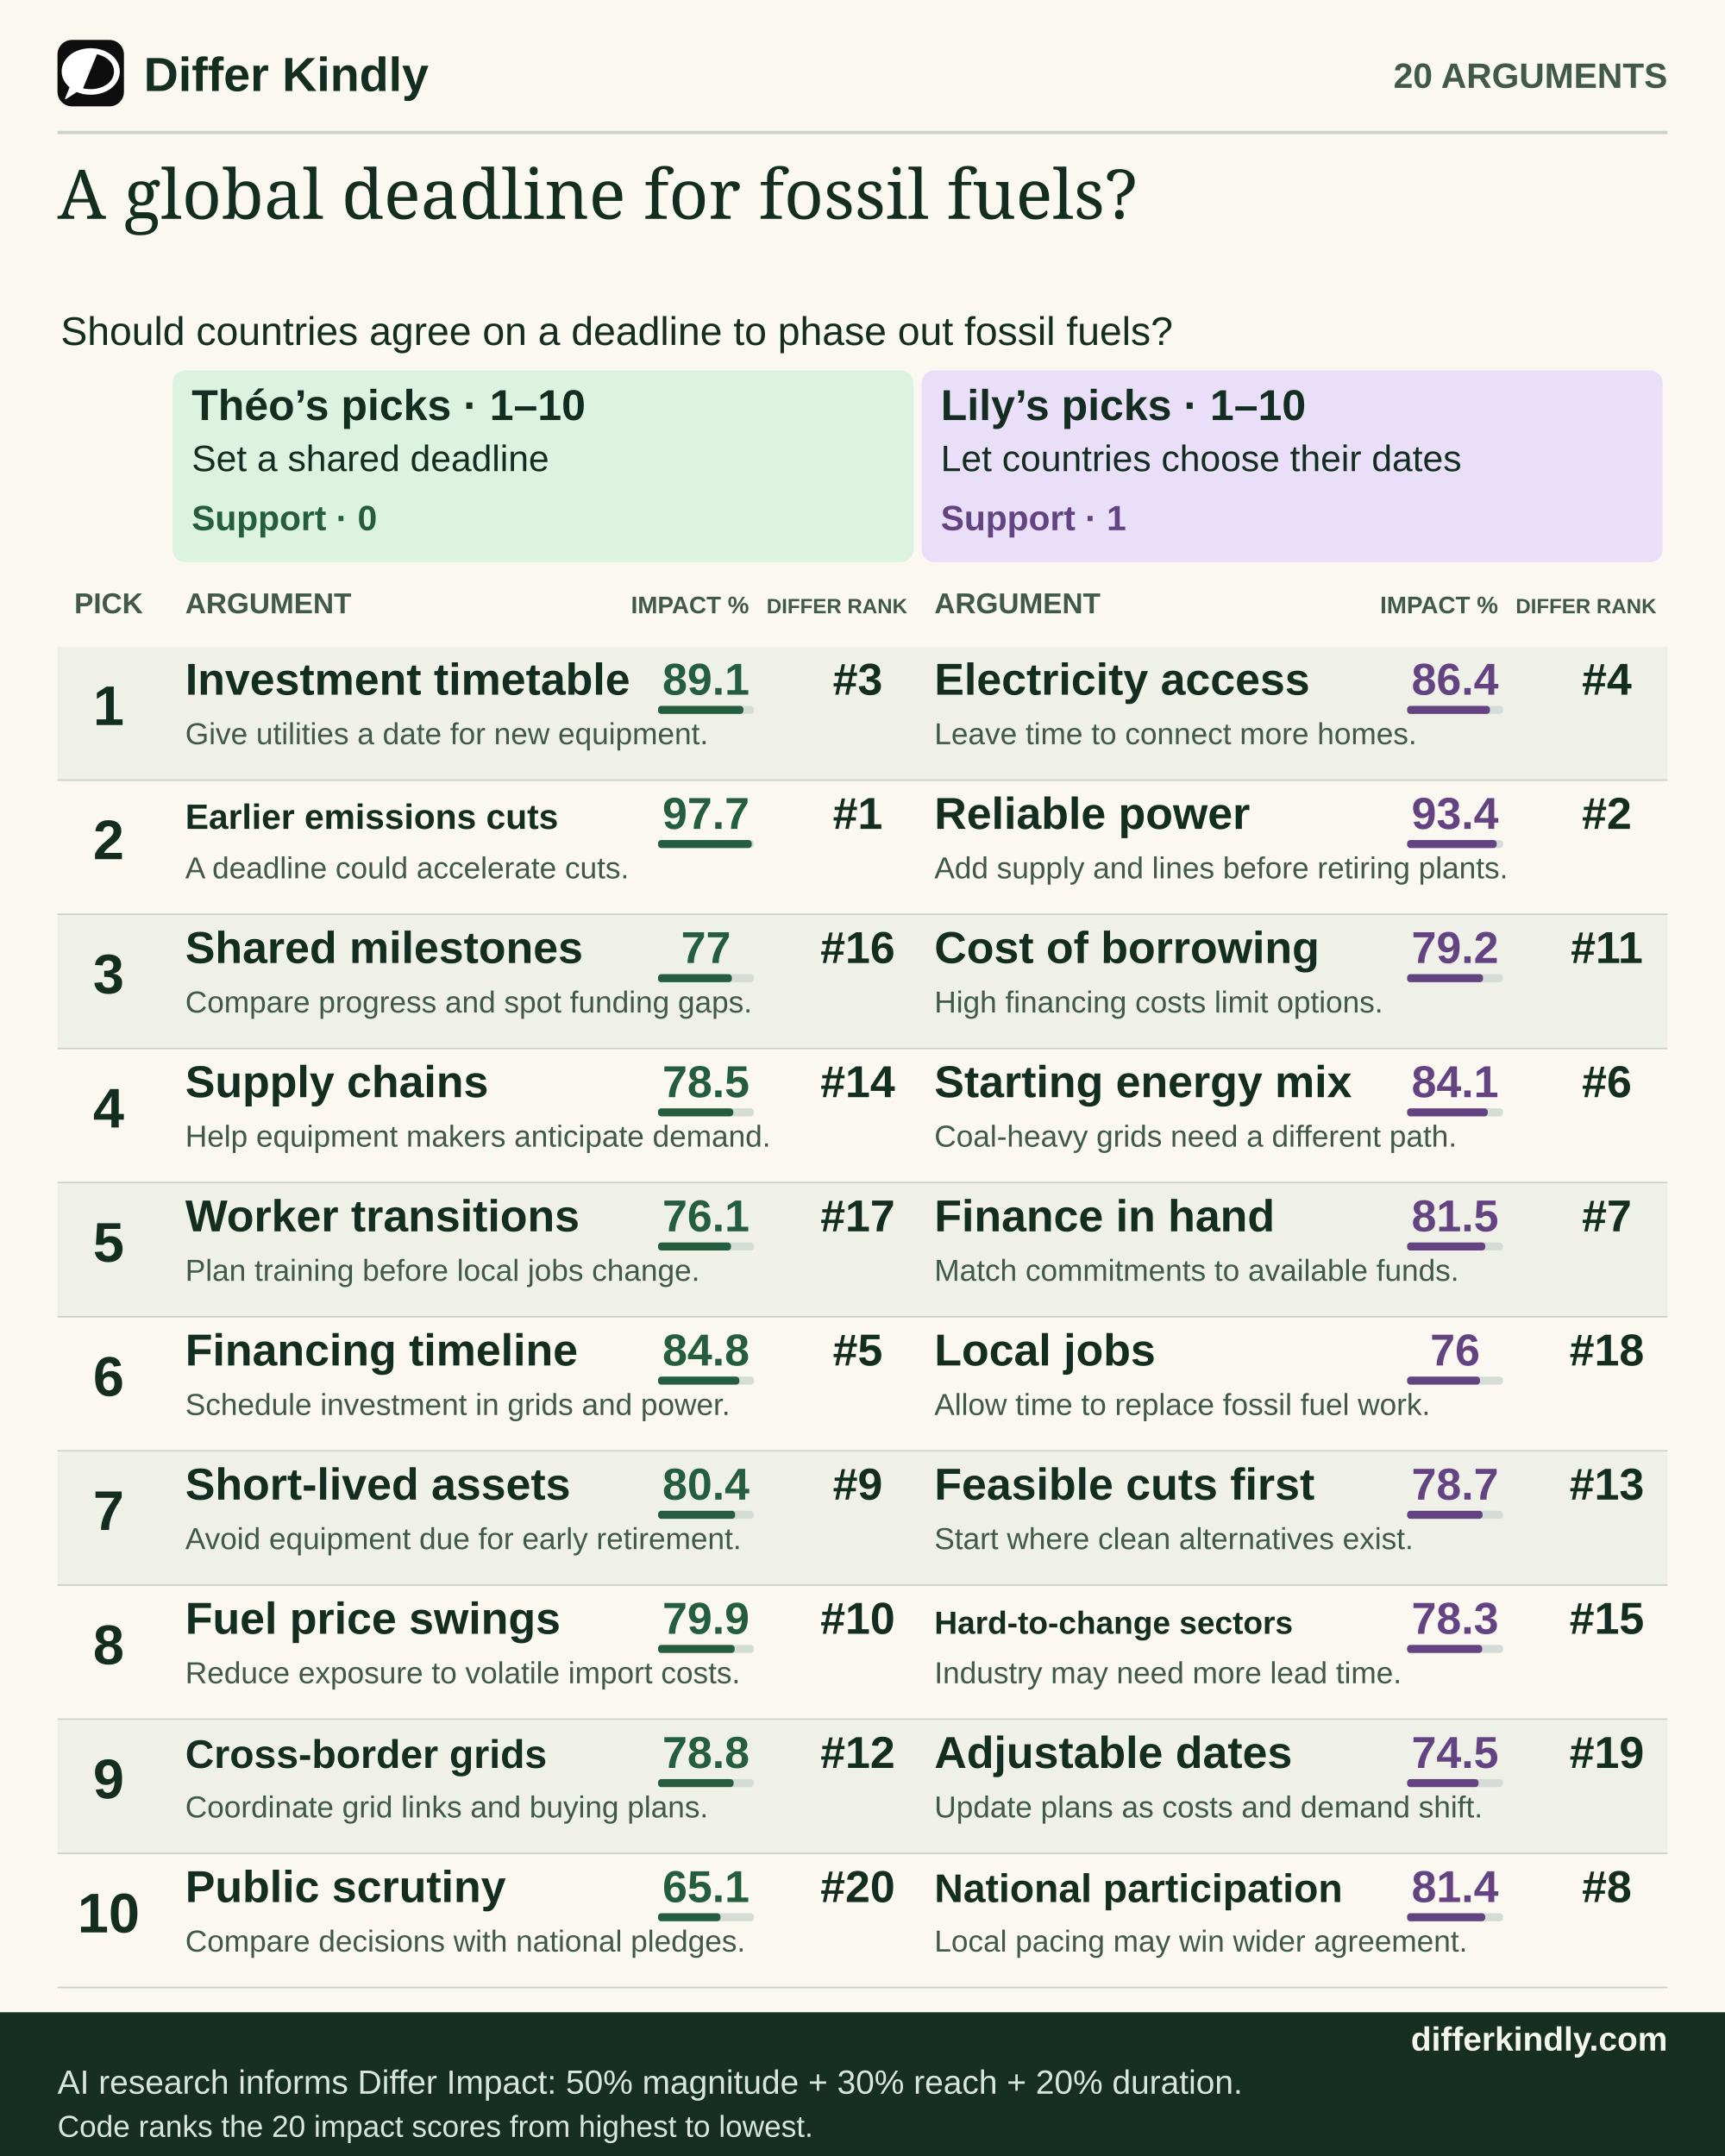
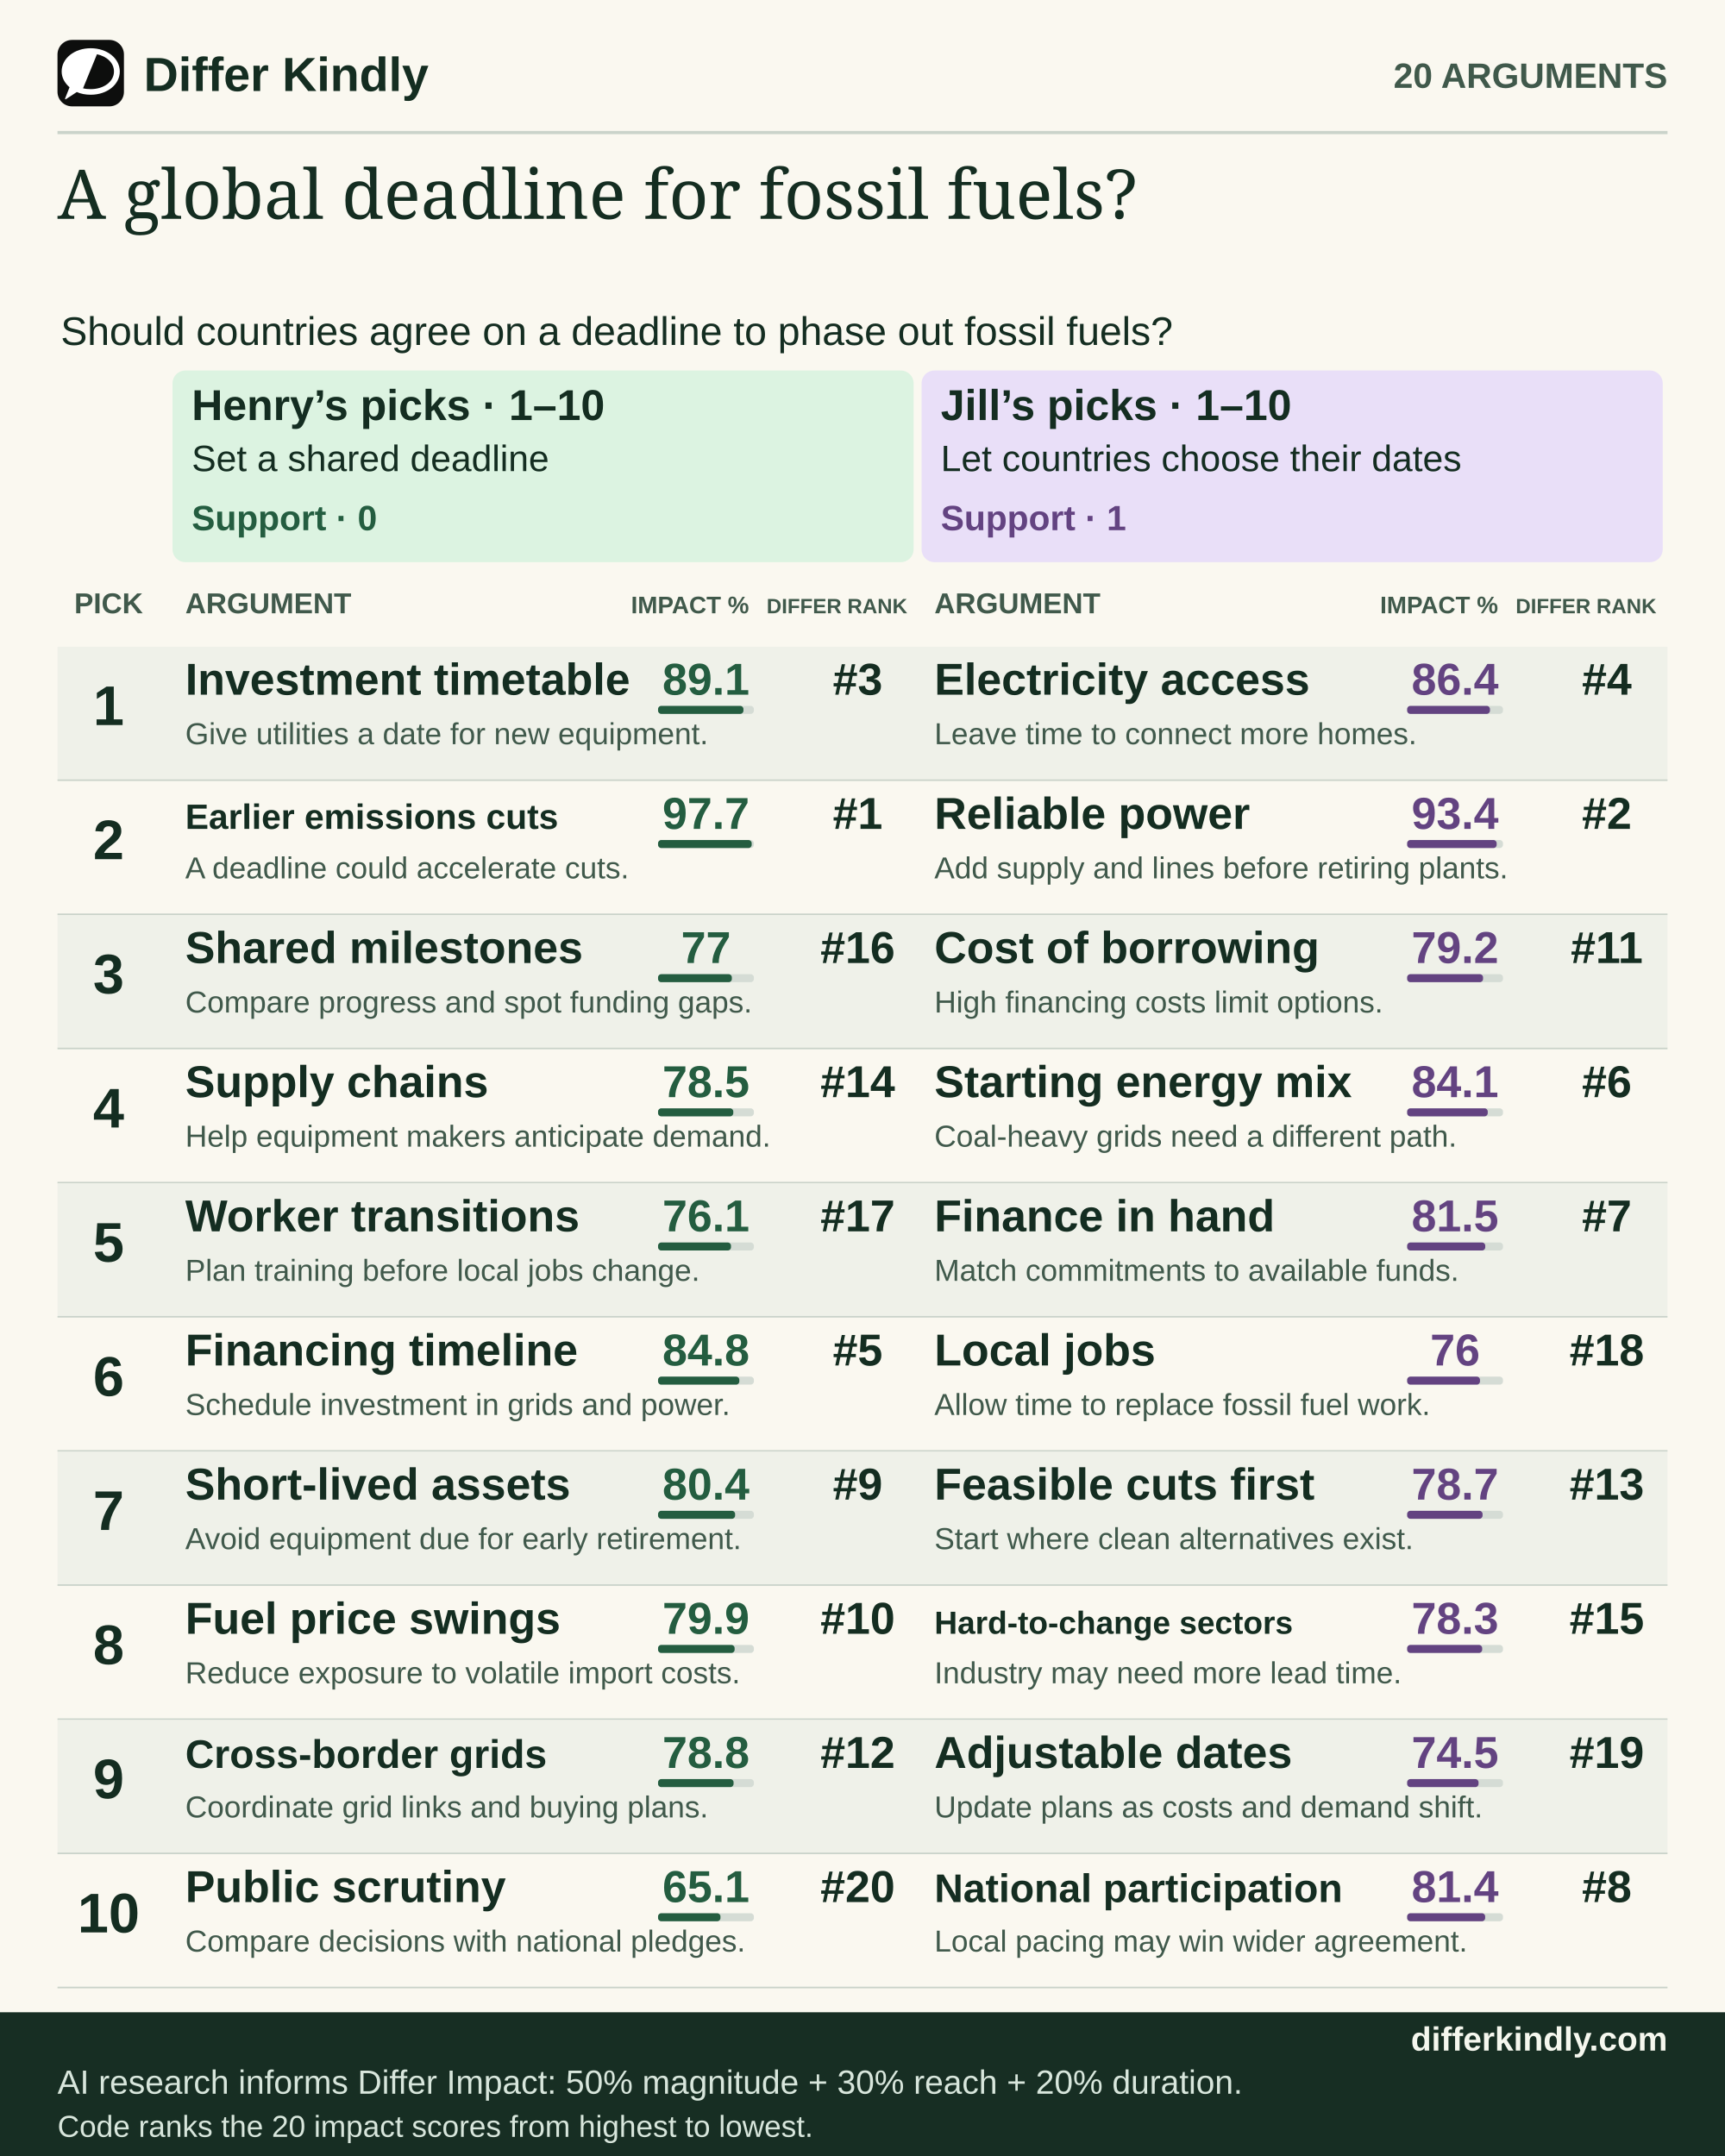
<svg xmlns="http://www.w3.org/2000/svg" width="1080" height="1350" viewBox="0 0 1080 1350" data-poster-format="impact-v2" data-rank-method="differ-rank-v1" role="img" font-family="Arial, sans-serif">
  <rect x="0" y="0" width="1080" height="1350" rx="0" fill="#faf8f0" />
  <g transform="translate(36 25) scale(1.30)">
    <rect width="32" height="32" rx="7" fill="#0d0e0d" />
    <path fill="white" fill-rule="evenodd" d="M16 4C23.9 4 30 8.9 30 15.2S23.9 26.4 16 26.4C13.6 26.4 11.3 26 9.3 25.1L4.1 28.5Q3.5 28.8 3.7 28.1L5.8 22.8C3.4 20.7 2 18.1 2 15.2C2 8.9 8.1 4 16 4ZM19 6.9L12.3 23.3C13.5 23.6 14.7 23.7 16 23.7C22.4 23.7 27.2 20 27.2 15.2C27.2 11.1 23.8 7.9 19 6.9Z" />
  </g>
  <text x="90" y="57" font-size="30" font-weight="700" fill="#142d21">Differ Kindly</text>
  <text x="1044" y="55" font-size="22" font-weight="700" fill="#40594b" text-anchor="end">20 ARGUMENTS</text>
  <rect x="36" y="82" width="1008" height="2" rx="0" fill="#cad3ca" />
  <text x="36" y="137" font-size="43" font-weight="500" fill="#142d21" font-family="Georgia, serif">A global deadline for fossil fuels?</text>
  <text x="38" y="216" font-size="25" font-weight="400" fill="#142d21">Should countries agree on a deadline to phase out fossil fuels?</text>
  <text x="68" y="384" font-size="18" font-weight="700" fill="#40594b" text-anchor="middle">PICK</text>
-   <g data-position-column="0" data-label="Set a shared deadline" data-author="Théo Blanc">
+   <g data-position-column="0" data-label="Set a shared deadline" data-author="Henry Larson">
    <rect x="108" y="232" width="464" height="120" rx="8" fill="#dcf3e1" />
-     <text x="120" y="263" font-size="27" font-weight="700" fill="#142d21" data-pick-name="Théo" data-byline="0">Théo’s picks · 1–10</text>
+     <text x="120" y="263" font-size="27" font-weight="700" fill="#142d21" data-pick-name="Henry" data-byline="0">Henry’s picks · 1–10</text>
    <text x="120" y="295" font-size="23" font-weight="500" fill="#142d21">Set a shared deadline</text>
    <text x="120" y="332" font-size="22" font-weight="700" fill="#245d40" data-position-support="0">Support · 0</text>
    <text x="116" y="384" font-size="18" font-weight="700" fill="#40594b">ARGUMENT</text>
    <text x="432" y="384" font-size="15" font-weight="700" fill="#40594b" text-anchor="middle">IMPACT %</text>
    <text x="524" y="384" font-size="13" font-weight="700" fill="#40594b" text-anchor="middle">DIFFER RANK</text>
  </g>
-   <g data-position-column="1" data-label="Let countries choose their dates" data-author="Lily Chen">
+   <g data-position-column="1" data-label="Let countries choose their dates" data-author="Jill Hill">
    <rect x="577" y="232" width="464" height="120" rx="8" fill="#e9dff8" />
-     <text x="589" y="263" font-size="27" font-weight="700" fill="#142d21" data-pick-name="Lily" data-byline="1">Lily’s picks · 1–10</text>
+     <text x="589" y="263" font-size="27" font-weight="700" fill="#142d21" data-pick-name="Jill" data-byline="1">Jill’s picks · 1–10</text>
    <text x="589" y="295" font-size="23" font-weight="500" fill="#142d21">Let countries choose their dates</text>
    <text x="589" y="332" font-size="22" font-weight="700" fill="#634381" data-position-support="1">Support · 1</text>
    <text x="585" y="384" font-size="18" font-weight="700" fill="#40594b">ARGUMENT</text>
    <text x="901" y="384" font-size="15" font-weight="700" fill="#40594b" text-anchor="middle">IMPACT %</text>
    <text x="993" y="384" font-size="13" font-weight="700" fill="#40594b" text-anchor="middle">DIFFER RANK</text>
  </g>
  <rect x="36" y="405" width="1008" height="83" rx="0" fill="#eff1e9" />
  <text x="68" y="454" font-size="35" font-weight="700" fill="#142d21" text-anchor="middle">1</text>
-   <g data-argument-id="37b4a306-fc87-5b9c-b8cc-f2e75839834e" data-reader-id="37b4a306-fc87-5b9c-b8cc-f2e75839834e" data-rank="3" data-impact="89.1" data-author="Théo Blanc" data-confidence="moderate" data-explanation="Estimated magnitude 89/100, reach 86/100 and duration 94/100." data-pick="1" data-side="0">
+   <g data-argument-id="37b4a306-fc87-5b9c-b8cc-f2e75839834e" data-reader-id="37b4a306-fc87-5b9c-b8cc-f2e75839834e" data-rank="3" data-impact="89.1" data-author="Henry Larson" data-confidence="moderate" data-explanation="Estimated magnitude 89/100, reach 86/100 and duration 94/100." data-pick="1" data-side="0">
    <path data-hit="" d="M108 405h464v83h-464z" fill="transparent" />
    <text x="116" y="435" font-size="28" font-weight="700" fill="#142d21">Investment timetable</text>
    <text x="442" y="435" font-size="28" font-weight="700" fill="#245d40" text-anchor="middle" data-metric="impact">89.1</text>
    <rect x="412" y="442" width="60" height="5" rx="2" fill="#d5dcd5" />
    <rect x="412" y="442" width="53.46" height="5" rx="2" fill="#245d40" />
    <text x="537" y="435" font-size="28" font-weight="700" fill="#142d21" text-anchor="middle" data-metric="rank">#3</text>
    <text x="116" y="466" font-size="19" font-weight="400" fill="#40594b">Give utilities a date for new equipment.</text>
  </g>
-   <g data-argument-id="fefe37e4-f916-584b-9c5d-c8b0840533d1" data-reader-id="fefe37e4-f916-584b-9c5d-c8b0840533d1" data-rank="4" data-impact="86.4" data-author="Lily Chen" data-confidence="moderate" data-explanation="Estimated magnitude 96/100, reach 64/100 and duration 96/100." data-pick="1" data-side="1">
+   <g data-argument-id="fefe37e4-f916-584b-9c5d-c8b0840533d1" data-reader-id="fefe37e4-f916-584b-9c5d-c8b0840533d1" data-rank="4" data-impact="86.4" data-author="Jill Hill" data-confidence="moderate" data-explanation="Estimated magnitude 96/100, reach 64/100 and duration 96/100." data-pick="1" data-side="1">
    <path data-hit="" d="M577 405h464v83h-464z" fill="transparent" />
    <text x="585" y="435" font-size="28" font-weight="700" fill="#142d21">Electricity access</text>
    <text x="911" y="435" font-size="28" font-weight="700" fill="#634381" text-anchor="middle" data-metric="impact">86.4</text>
    <rect x="881" y="442" width="60" height="5" rx="2" fill="#d5dcd5" />
    <rect x="881" y="442" width="51.84" height="5" rx="2" fill="#634381" />
    <text x="1006" y="435" font-size="28" font-weight="700" fill="#142d21" text-anchor="middle" data-metric="rank">#4</text>
    <text x="585" y="466" font-size="19" font-weight="400" fill="#40594b">Leave time to connect more homes.</text>
  </g>
  <rect x="36" y="488" width="1008" height="1" rx="0" fill="#cad3ca" />
  <text x="68" y="538" font-size="35" font-weight="700" fill="#142d21" text-anchor="middle">2</text>
-   <g data-argument-id="2813818e-052f-5cbe-b276-6f66669b614e" data-reader-id="2813818e-052f-5cbe-b276-6f66669b614e" data-rank="1" data-impact="97.7" data-author="Théo Blanc" data-confidence="moderate" data-explanation="Estimated magnitude 97/100, reach 98/100 and duration 99/100." data-pick="2" data-side="0">
+   <g data-argument-id="2813818e-052f-5cbe-b276-6f66669b614e" data-reader-id="2813818e-052f-5cbe-b276-6f66669b614e" data-rank="1" data-impact="97.7" data-author="Henry Larson" data-confidence="moderate" data-explanation="Estimated magnitude 97/100, reach 98/100 and duration 99/100." data-pick="2" data-side="0">
    <path data-hit="" d="M108 489h464v83h-464z" fill="transparent" />
    <text x="116" y="519" font-size="22" font-weight="700" fill="#142d21">Earlier emissions cuts</text>
    <text x="442" y="519" font-size="28" font-weight="700" fill="#245d40" text-anchor="middle" data-metric="impact">97.7</text>
    <rect x="412" y="526" width="60" height="5" rx="2" fill="#d5dcd5" />
    <rect x="412" y="526" width="58.62" height="5" rx="2" fill="#245d40" />
    <text x="537" y="519" font-size="28" font-weight="700" fill="#142d21" text-anchor="middle" data-metric="rank">#1</text>
    <text x="116" y="550" font-size="19" font-weight="400" fill="#40594b">A deadline could accelerate cuts.</text>
  </g>
-   <g data-argument-id="a2b25734-66a6-5dac-9cb0-2e56f3264d87" data-reader-id="a2b25734-66a6-5dac-9cb0-2e56f3264d87" data-rank="2" data-impact="93.4" data-author="Lily Chen" data-confidence="moderate" data-explanation="Estimated magnitude 94/100, reach 92/100 and duration 94/100." data-pick="2" data-side="1">
+   <g data-argument-id="a2b25734-66a6-5dac-9cb0-2e56f3264d87" data-reader-id="a2b25734-66a6-5dac-9cb0-2e56f3264d87" data-rank="2" data-impact="93.4" data-author="Jill Hill" data-confidence="moderate" data-explanation="Estimated magnitude 94/100, reach 92/100 and duration 94/100." data-pick="2" data-side="1">
    <path data-hit="" d="M577 489h464v83h-464z" fill="transparent" />
    <text x="585" y="519" font-size="28" font-weight="700" fill="#142d21">Reliable power</text>
    <text x="911" y="519" font-size="28" font-weight="700" fill="#634381" text-anchor="middle" data-metric="impact">93.4</text>
    <rect x="881" y="526" width="60" height="5" rx="2" fill="#d5dcd5" />
    <rect x="881" y="526" width="56.04" height="5" rx="2" fill="#634381" />
    <text x="1006" y="519" font-size="28" font-weight="700" fill="#142d21" text-anchor="middle" data-metric="rank">#2</text>
    <text x="585" y="550" font-size="19" font-weight="400" fill="#40594b">Add supply and lines before retiring plants.</text>
  </g>
  <rect x="36" y="572" width="1008" height="1" rx="0" fill="#cad3ca" />
  <rect x="36" y="573" width="1008" height="83" rx="0" fill="#eff1e9" />
  <text x="68" y="622" font-size="35" font-weight="700" fill="#142d21" text-anchor="middle">3</text>
-   <g data-argument-id="b6f4fe3f-2dd0-55cc-ba52-3f3c281c2656" data-reader-id="b6f4fe3f-2dd0-55cc-ba52-3f3c281c2656" data-rank="16" data-impact="77" data-author="Théo Blanc" data-confidence="moderate" data-explanation="Estimated magnitude 71/100, reach 85/100 and duration 80/100." data-pick="3" data-side="0">
+   <g data-argument-id="b6f4fe3f-2dd0-55cc-ba52-3f3c281c2656" data-reader-id="b6f4fe3f-2dd0-55cc-ba52-3f3c281c2656" data-rank="16" data-impact="77" data-author="Henry Larson" data-confidence="moderate" data-explanation="Estimated magnitude 71/100, reach 85/100 and duration 80/100." data-pick="3" data-side="0">
    <path data-hit="" d="M108 573h464v83h-464z" fill="transparent" />
    <text x="116" y="603" font-size="28" font-weight="700" fill="#142d21">Shared milestones</text>
    <text x="442" y="603" font-size="28" font-weight="700" fill="#245d40" text-anchor="middle" data-metric="impact">77</text>
    <rect x="412" y="610" width="60" height="5" rx="2" fill="#d5dcd5" />
    <rect x="412" y="610" width="46.2" height="5" rx="2" fill="#245d40" />
    <text x="537" y="603" font-size="28" font-weight="700" fill="#142d21" text-anchor="middle" data-metric="rank">#16</text>
    <text x="116" y="634" font-size="19" font-weight="400" fill="#40594b">Compare progress and spot funding gaps.</text>
  </g>
-   <g data-argument-id="962d73e7-4811-5709-8be0-c853d7645114" data-reader-id="962d73e7-4811-5709-8be0-c853d7645114" data-rank="11" data-impact="79.2" data-author="Lily Chen" data-confidence="moderate" data-explanation="Estimated magnitude 82/100, reach 70/100 and duration 86/100." data-pick="3" data-side="1">
+   <g data-argument-id="962d73e7-4811-5709-8be0-c853d7645114" data-reader-id="962d73e7-4811-5709-8be0-c853d7645114" data-rank="11" data-impact="79.2" data-author="Jill Hill" data-confidence="moderate" data-explanation="Estimated magnitude 82/100, reach 70/100 and duration 86/100." data-pick="3" data-side="1">
    <path data-hit="" d="M577 573h464v83h-464z" fill="transparent" />
    <text x="585" y="603" font-size="28" font-weight="700" fill="#142d21">Cost of borrowing</text>
    <text x="911" y="603" font-size="28" font-weight="700" fill="#634381" text-anchor="middle" data-metric="impact">79.2</text>
    <rect x="881" y="610" width="60" height="5" rx="2" fill="#d5dcd5" />
    <rect x="881" y="610" width="47.52" height="5" rx="2" fill="#634381" />
    <text x="1006" y="603" font-size="28" font-weight="700" fill="#142d21" text-anchor="middle" data-metric="rank">#11</text>
    <text x="585" y="634" font-size="19" font-weight="400" fill="#40594b">High financing costs limit options.</text>
  </g>
  <rect x="36" y="656" width="1008" height="1" rx="0" fill="#cad3ca" />
  <text x="68" y="706" font-size="35" font-weight="700" fill="#142d21" text-anchor="middle">4</text>
-   <g data-argument-id="e6ee1db9-b620-5fd0-a2a2-0d28ad9e1421" data-reader-id="e6ee1db9-b620-5fd0-a2a2-0d28ad9e1421" data-rank="14" data-impact="78.5" data-author="Théo Blanc" data-confidence="moderate" data-explanation="Estimated magnitude 77/100, reach 76/100 and duration 86/100." data-pick="4" data-side="0">
+   <g data-argument-id="e6ee1db9-b620-5fd0-a2a2-0d28ad9e1421" data-reader-id="e6ee1db9-b620-5fd0-a2a2-0d28ad9e1421" data-rank="14" data-impact="78.5" data-author="Henry Larson" data-confidence="moderate" data-explanation="Estimated magnitude 77/100, reach 76/100 and duration 86/100." data-pick="4" data-side="0">
    <path data-hit="" d="M108 657h464v83h-464z" fill="transparent" />
    <text x="116" y="687" font-size="28" font-weight="700" fill="#142d21">Supply chains</text>
    <text x="442" y="687" font-size="28" font-weight="700" fill="#245d40" text-anchor="middle" data-metric="impact">78.5</text>
    <rect x="412" y="694" width="60" height="5" rx="2" fill="#d5dcd5" />
    <rect x="412" y="694" width="47.1" height="5" rx="2" fill="#245d40" />
    <text x="537" y="687" font-size="28" font-weight="700" fill="#142d21" text-anchor="middle" data-metric="rank">#14</text>
    <text x="116" y="718" font-size="19" font-weight="400" fill="#40594b">Help equipment makers anticipate demand.</text>
  </g>
-   <g data-argument-id="a602158a-446b-5e96-b233-9645355eacd9" data-reader-id="a602158a-446b-5e96-b233-9645355eacd9" data-rank="6" data-impact="84.1" data-author="Lily Chen" data-confidence="high" data-explanation="Estimated magnitude 84/100, reach 81/100 and duration 89/100." data-pick="4" data-side="1">
+   <g data-argument-id="a602158a-446b-5e96-b233-9645355eacd9" data-reader-id="a602158a-446b-5e96-b233-9645355eacd9" data-rank="6" data-impact="84.1" data-author="Jill Hill" data-confidence="high" data-explanation="Estimated magnitude 84/100, reach 81/100 and duration 89/100." data-pick="4" data-side="1">
    <path data-hit="" d="M577 657h464v83h-464z" fill="transparent" />
    <text x="585" y="687" font-size="28" font-weight="700" fill="#142d21">Starting energy mix</text>
    <text x="911" y="687" font-size="28" font-weight="700" fill="#634381" text-anchor="middle" data-metric="impact">84.1</text>
    <rect x="881" y="694" width="60" height="5" rx="2" fill="#d5dcd5" />
    <rect x="881" y="694" width="50.46" height="5" rx="2" fill="#634381" />
    <text x="1006" y="687" font-size="28" font-weight="700" fill="#142d21" text-anchor="middle" data-metric="rank">#6</text>
    <text x="585" y="718" font-size="19" font-weight="400" fill="#40594b">Coal-heavy grids need a different path.</text>
  </g>
  <rect x="36" y="740" width="1008" height="1" rx="0" fill="#cad3ca" />
  <rect x="36" y="741" width="1008" height="83" rx="0" fill="#eff1e9" />
  <text x="68" y="790" font-size="35" font-weight="700" fill="#142d21" text-anchor="middle">5</text>
-   <g data-argument-id="d23fa8b1-ed81-5529-bb85-60c357669dc7" data-reader-id="d23fa8b1-ed81-5529-bb85-60c357669dc7" data-rank="17" data-impact="76.1" data-author="Théo Blanc" data-confidence="moderate" data-explanation="Estimated magnitude 88/100, reach 49/100 and duration 87/100." data-pick="5" data-side="0">
+   <g data-argument-id="d23fa8b1-ed81-5529-bb85-60c357669dc7" data-reader-id="d23fa8b1-ed81-5529-bb85-60c357669dc7" data-rank="17" data-impact="76.1" data-author="Henry Larson" data-confidence="moderate" data-explanation="Estimated magnitude 88/100, reach 49/100 and duration 87/100." data-pick="5" data-side="0">
    <path data-hit="" d="M108 741h464v83h-464z" fill="transparent" />
    <text x="116" y="771" font-size="28" font-weight="700" fill="#142d21">Worker transitions</text>
    <text x="442" y="771" font-size="28" font-weight="700" fill="#245d40" text-anchor="middle" data-metric="impact">76.1</text>
    <rect x="412" y="778" width="60" height="5" rx="2" fill="#d5dcd5" />
    <rect x="412" y="778" width="45.66" height="5" rx="2" fill="#245d40" />
    <text x="537" y="771" font-size="28" font-weight="700" fill="#142d21" text-anchor="middle" data-metric="rank">#17</text>
    <text x="116" y="802" font-size="19" font-weight="400" fill="#40594b">Plan training before local jobs change.</text>
  </g>
-   <g data-argument-id="6d5612f4-b8d8-5a69-a9da-b983ae26e68b" data-reader-id="6d5612f4-b8d8-5a69-a9da-b983ae26e68b" data-rank="7" data-impact="81.5" data-author="Lily Chen" data-confidence="moderate" data-explanation="Estimated magnitude 83/100, reach 76/100 and duration 86/100." data-pick="5" data-side="1">
+   <g data-argument-id="6d5612f4-b8d8-5a69-a9da-b983ae26e68b" data-reader-id="6d5612f4-b8d8-5a69-a9da-b983ae26e68b" data-rank="7" data-impact="81.5" data-author="Jill Hill" data-confidence="moderate" data-explanation="Estimated magnitude 83/100, reach 76/100 and duration 86/100." data-pick="5" data-side="1">
    <path data-hit="" d="M577 741h464v83h-464z" fill="transparent" />
    <text x="585" y="771" font-size="28" font-weight="700" fill="#142d21">Finance in hand</text>
    <text x="911" y="771" font-size="28" font-weight="700" fill="#634381" text-anchor="middle" data-metric="impact">81.5</text>
    <rect x="881" y="778" width="60" height="5" rx="2" fill="#d5dcd5" />
    <rect x="881" y="778" width="48.9" height="5" rx="2" fill="#634381" />
    <text x="1006" y="771" font-size="28" font-weight="700" fill="#142d21" text-anchor="middle" data-metric="rank">#7</text>
    <text x="585" y="802" font-size="19" font-weight="400" fill="#40594b">Match commitments to available funds.</text>
  </g>
  <rect x="36" y="824" width="1008" height="1" rx="0" fill="#cad3ca" />
  <text x="68" y="874" font-size="35" font-weight="700" fill="#142d21" text-anchor="middle">6</text>
-   <g data-argument-id="397f018a-e5e2-5ad0-ad8c-97d510493f72" data-reader-id="397f018a-e5e2-5ad0-ad8c-97d510493f72" data-rank="5" data-impact="84.8" data-author="Théo Blanc" data-confidence="moderate" data-explanation="Estimated magnitude 84/100, reach 82/100 and duration 91/100." data-pick="6" data-side="0">
+   <g data-argument-id="397f018a-e5e2-5ad0-ad8c-97d510493f72" data-reader-id="397f018a-e5e2-5ad0-ad8c-97d510493f72" data-rank="5" data-impact="84.8" data-author="Henry Larson" data-confidence="moderate" data-explanation="Estimated magnitude 84/100, reach 82/100 and duration 91/100." data-pick="6" data-side="0">
    <path data-hit="" d="M108 825h464v83h-464z" fill="transparent" />
    <text x="116" y="855" font-size="28" font-weight="700" fill="#142d21">Financing timeline</text>
    <text x="442" y="855" font-size="28" font-weight="700" fill="#245d40" text-anchor="middle" data-metric="impact">84.8</text>
    <rect x="412" y="862" width="60" height="5" rx="2" fill="#d5dcd5" />
    <rect x="412" y="862" width="50.88" height="5" rx="2" fill="#245d40" />
    <text x="537" y="855" font-size="28" font-weight="700" fill="#142d21" text-anchor="middle" data-metric="rank">#5</text>
    <text x="116" y="886" font-size="19" font-weight="400" fill="#40594b">Schedule investment in grids and power.</text>
  </g>
-   <g data-argument-id="5986d995-b270-5b21-85a8-4da28bac45d5" data-reader-id="5986d995-b270-5b21-85a8-4da28bac45d5" data-rank="18" data-impact="76" data-author="Lily Chen" data-confidence="moderate" data-explanation="Estimated magnitude 89/100, reach 47/100 and duration 87/100." data-pick="6" data-side="1">
+   <g data-argument-id="5986d995-b270-5b21-85a8-4da28bac45d5" data-reader-id="5986d995-b270-5b21-85a8-4da28bac45d5" data-rank="18" data-impact="76" data-author="Jill Hill" data-confidence="moderate" data-explanation="Estimated magnitude 89/100, reach 47/100 and duration 87/100." data-pick="6" data-side="1">
    <path data-hit="" d="M577 825h464v83h-464z" fill="transparent" />
    <text x="585" y="855" font-size="28" font-weight="700" fill="#142d21">Local jobs</text>
    <text x="911" y="855" font-size="28" font-weight="700" fill="#634381" text-anchor="middle" data-metric="impact">76</text>
    <rect x="881" y="862" width="60" height="5" rx="2" fill="#d5dcd5" />
    <rect x="881" y="862" width="45.6" height="5" rx="2" fill="#634381" />
    <text x="1006" y="855" font-size="28" font-weight="700" fill="#142d21" text-anchor="middle" data-metric="rank">#18</text>
    <text x="585" y="886" font-size="19" font-weight="400" fill="#40594b">Allow time to replace fossil fuel work.</text>
  </g>
  <rect x="36" y="908" width="1008" height="1" rx="0" fill="#cad3ca" />
  <rect x="36" y="909" width="1008" height="83" rx="0" fill="#eff1e9" />
  <text x="68" y="958" font-size="35" font-weight="700" fill="#142d21" text-anchor="middle">7</text>
-   <g data-argument-id="2cd462d7-63e2-5214-8967-909efbb11ac9" data-reader-id="2cd462d7-63e2-5214-8967-909efbb11ac9" data-rank="9" data-impact="80.4" data-author="Théo Blanc" data-confidence="moderate" data-explanation="Estimated magnitude 82/100, reach 72/100 and duration 89/100." data-pick="7" data-side="0">
+   <g data-argument-id="2cd462d7-63e2-5214-8967-909efbb11ac9" data-reader-id="2cd462d7-63e2-5214-8967-909efbb11ac9" data-rank="9" data-impact="80.4" data-author="Henry Larson" data-confidence="moderate" data-explanation="Estimated magnitude 82/100, reach 72/100 and duration 89/100." data-pick="7" data-side="0">
    <path data-hit="" d="M108 909h464v83h-464z" fill="transparent" />
    <text x="116" y="939" font-size="28" font-weight="700" fill="#142d21">Short-lived assets</text>
    <text x="442" y="939" font-size="28" font-weight="700" fill="#245d40" text-anchor="middle" data-metric="impact">80.4</text>
    <rect x="412" y="946" width="60" height="5" rx="2" fill="#d5dcd5" />
    <rect x="412" y="946" width="48.24" height="5" rx="2" fill="#245d40" />
    <text x="537" y="939" font-size="28" font-weight="700" fill="#142d21" text-anchor="middle" data-metric="rank">#9</text>
    <text x="116" y="970" font-size="19" font-weight="400" fill="#40594b">Avoid equipment due for early retirement.</text>
  </g>
-   <g data-argument-id="3787b42c-3ccf-55e1-8f16-24f62f901d90" data-reader-id="3787b42c-3ccf-55e1-8f16-24f62f901d90" data-rank="13" data-impact="78.7" data-author="Lily Chen" data-confidence="moderate" data-explanation="Estimated magnitude 80/100, reach 77/100 and duration 78/100." data-pick="7" data-side="1">
+   <g data-argument-id="3787b42c-3ccf-55e1-8f16-24f62f901d90" data-reader-id="3787b42c-3ccf-55e1-8f16-24f62f901d90" data-rank="13" data-impact="78.7" data-author="Jill Hill" data-confidence="moderate" data-explanation="Estimated magnitude 80/100, reach 77/100 and duration 78/100." data-pick="7" data-side="1">
    <path data-hit="" d="M577 909h464v83h-464z" fill="transparent" />
    <text x="585" y="939" font-size="28" font-weight="700" fill="#142d21">Feasible cuts first</text>
    <text x="911" y="939" font-size="28" font-weight="700" fill="#634381" text-anchor="middle" data-metric="impact">78.7</text>
    <rect x="881" y="946" width="60" height="5" rx="2" fill="#d5dcd5" />
    <rect x="881" y="946" width="47.22" height="5" rx="2" fill="#634381" />
    <text x="1006" y="939" font-size="28" font-weight="700" fill="#142d21" text-anchor="middle" data-metric="rank">#13</text>
    <text x="585" y="970" font-size="19" font-weight="400" fill="#40594b">Start where clean alternatives exist.</text>
  </g>
  <rect x="36" y="992" width="1008" height="1" rx="0" fill="#cad3ca" />
  <text x="68" y="1042" font-size="35" font-weight="700" fill="#142d21" text-anchor="middle">8</text>
-   <g data-argument-id="ad5a6ebf-d5a5-51c5-ac35-9eebccce7a7a" data-reader-id="ad5a6ebf-d5a5-51c5-ac35-9eebccce7a7a" data-rank="10" data-impact="79.9" data-author="Théo Blanc" data-confidence="moderate" data-explanation="Estimated magnitude 79/100, reach 78/100 and duration 85/100." data-pick="8" data-side="0">
+   <g data-argument-id="ad5a6ebf-d5a5-51c5-ac35-9eebccce7a7a" data-reader-id="ad5a6ebf-d5a5-51c5-ac35-9eebccce7a7a" data-rank="10" data-impact="79.9" data-author="Henry Larson" data-confidence="moderate" data-explanation="Estimated magnitude 79/100, reach 78/100 and duration 85/100." data-pick="8" data-side="0">
    <path data-hit="" d="M108 993h464v83h-464z" fill="transparent" />
    <text x="116" y="1023" font-size="28" font-weight="700" fill="#142d21">Fuel price swings</text>
    <text x="442" y="1023" font-size="28" font-weight="700" fill="#245d40" text-anchor="middle" data-metric="impact">79.9</text>
    <rect x="412" y="1030" width="60" height="5" rx="2" fill="#d5dcd5" />
    <rect x="412" y="1030" width="47.94" height="5" rx="2" fill="#245d40" />
    <text x="537" y="1023" font-size="28" font-weight="700" fill="#142d21" text-anchor="middle" data-metric="rank">#10</text>
    <text x="116" y="1054" font-size="19" font-weight="400" fill="#40594b">Reduce exposure to volatile import costs.</text>
  </g>
-   <g data-argument-id="5fe0c043-a1e3-5e1b-b55a-9d0653cc1733" data-reader-id="5fe0c043-a1e3-5e1b-b55a-9d0653cc1733" data-rank="15" data-impact="78.3" data-author="Lily Chen" data-confidence="moderate" data-explanation="Estimated magnitude 81/100, reach 68/100 and duration 87/100." data-pick="8" data-side="1">
+   <g data-argument-id="5fe0c043-a1e3-5e1b-b55a-9d0653cc1733" data-reader-id="5fe0c043-a1e3-5e1b-b55a-9d0653cc1733" data-rank="15" data-impact="78.3" data-author="Jill Hill" data-confidence="moderate" data-explanation="Estimated magnitude 81/100, reach 68/100 and duration 87/100." data-pick="8" data-side="1">
    <path data-hit="" d="M577 993h464v83h-464z" fill="transparent" />
    <text x="585" y="1023" font-size="20" font-weight="700" fill="#142d21">Hard-to-change sectors</text>
    <text x="911" y="1023" font-size="28" font-weight="700" fill="#634381" text-anchor="middle" data-metric="impact">78.3</text>
    <rect x="881" y="1030" width="60" height="5" rx="2" fill="#d5dcd5" />
    <rect x="881" y="1030" width="46.98" height="5" rx="2" fill="#634381" />
    <text x="1006" y="1023" font-size="28" font-weight="700" fill="#142d21" text-anchor="middle" data-metric="rank">#15</text>
    <text x="585" y="1054" font-size="19" font-weight="400" fill="#40594b">Industry may need more lead time.</text>
  </g>
  <rect x="36" y="1076" width="1008" height="1" rx="0" fill="#cad3ca" />
  <rect x="36" y="1077" width="1008" height="83" rx="0" fill="#eff1e9" />
  <text x="68" y="1126" font-size="35" font-weight="700" fill="#142d21" text-anchor="middle">9</text>
-   <g data-argument-id="ffb5e2fc-8a2c-5242-9761-e0f02f99c89b" data-reader-id="ffb5e2fc-8a2c-5242-9761-e0f02f99c89b" data-rank="12" data-impact="78.8" data-author="Théo Blanc" data-confidence="moderate" data-explanation="Estimated magnitude 78/100, reach 72/100 and duration 91/100." data-pick="9" data-side="0">
+   <g data-argument-id="ffb5e2fc-8a2c-5242-9761-e0f02f99c89b" data-reader-id="ffb5e2fc-8a2c-5242-9761-e0f02f99c89b" data-rank="12" data-impact="78.8" data-author="Henry Larson" data-confidence="moderate" data-explanation="Estimated magnitude 78/100, reach 72/100 and duration 91/100." data-pick="9" data-side="0">
    <path data-hit="" d="M108 1077h464v83h-464z" fill="transparent" />
    <text x="116" y="1107" font-size="25" font-weight="700" fill="#142d21">Cross-border grids</text>
    <text x="442" y="1107" font-size="28" font-weight="700" fill="#245d40" text-anchor="middle" data-metric="impact">78.8</text>
    <rect x="412" y="1114" width="60" height="5" rx="2" fill="#d5dcd5" />
    <rect x="412" y="1114" width="47.28" height="5" rx="2" fill="#245d40" />
    <text x="537" y="1107" font-size="28" font-weight="700" fill="#142d21" text-anchor="middle" data-metric="rank">#12</text>
    <text x="116" y="1138" font-size="19" font-weight="400" fill="#40594b">Coordinate grid links and buying plans.</text>
  </g>
-   <g data-argument-id="cb8b62df-e1b6-50a1-9c94-4ecf304d99e7" data-reader-id="cb8b62df-e1b6-50a1-9c94-4ecf304d99e7" data-rank="19" data-impact="74.5" data-author="Lily Chen" data-confidence="moderate" data-explanation="Estimated magnitude 71/100, reach 78/100 and duration 78/100." data-pick="9" data-side="1">
+   <g data-argument-id="cb8b62df-e1b6-50a1-9c94-4ecf304d99e7" data-reader-id="cb8b62df-e1b6-50a1-9c94-4ecf304d99e7" data-rank="19" data-impact="74.5" data-author="Jill Hill" data-confidence="moderate" data-explanation="Estimated magnitude 71/100, reach 78/100 and duration 78/100." data-pick="9" data-side="1">
    <path data-hit="" d="M577 1077h464v83h-464z" fill="transparent" />
    <text x="585" y="1107" font-size="28" font-weight="700" fill="#142d21">Adjustable dates</text>
    <text x="911" y="1107" font-size="28" font-weight="700" fill="#634381" text-anchor="middle" data-metric="impact">74.5</text>
    <rect x="881" y="1114" width="60" height="5" rx="2" fill="#d5dcd5" />
    <rect x="881" y="1114" width="44.7" height="5" rx="2" fill="#634381" />
    <text x="1006" y="1107" font-size="28" font-weight="700" fill="#142d21" text-anchor="middle" data-metric="rank">#19</text>
    <text x="585" y="1138" font-size="19" font-weight="400" fill="#40594b">Update plans as costs and demand shift.</text>
  </g>
  <rect x="36" y="1160" width="1008" height="1" rx="0" fill="#cad3ca" />
  <text x="68" y="1210" font-size="35" font-weight="700" fill="#142d21" text-anchor="middle">10</text>
-   <g data-argument-id="f26fa93a-5a74-5b09-b6c6-4a3e8ffeef82" data-reader-id="f26fa93a-5a74-5b09-b6c6-4a3e8ffeef82" data-rank="20" data-impact="65.1" data-author="Théo Blanc" data-confidence="moderate" data-explanation="Estimated magnitude 55/100, reach 78/100 and duration 71/100." data-pick="10" data-side="0">
+   <g data-argument-id="f26fa93a-5a74-5b09-b6c6-4a3e8ffeef82" data-reader-id="f26fa93a-5a74-5b09-b6c6-4a3e8ffeef82" data-rank="20" data-impact="65.1" data-author="Henry Larson" data-confidence="moderate" data-explanation="Estimated magnitude 55/100, reach 78/100 and duration 71/100." data-pick="10" data-side="0">
    <path data-hit="" d="M108 1161h464v83h-464z" fill="transparent" />
    <text x="116" y="1191" font-size="28" font-weight="700" fill="#142d21">Public scrutiny</text>
    <text x="442" y="1191" font-size="28" font-weight="700" fill="#245d40" text-anchor="middle" data-metric="impact">65.1</text>
    <rect x="412" y="1198" width="60" height="5" rx="2" fill="#d5dcd5" />
    <rect x="412" y="1198" width="39.06" height="5" rx="2" fill="#245d40" />
    <text x="537" y="1191" font-size="28" font-weight="700" fill="#142d21" text-anchor="middle" data-metric="rank">#20</text>
    <text x="116" y="1222" font-size="19" font-weight="400" fill="#40594b">Compare decisions with national pledges.</text>
  </g>
-   <g data-argument-id="423bc884-7476-524c-84d8-37bd3532d30f" data-reader-id="423bc884-7476-524c-84d8-37bd3532d30f" data-rank="8" data-impact="81.4" data-author="Lily Chen" data-confidence="low" data-explanation="Estimated magnitude 78/100, reach 86/100 and duration 83/100." data-pick="10" data-side="1">
+   <g data-argument-id="423bc884-7476-524c-84d8-37bd3532d30f" data-reader-id="423bc884-7476-524c-84d8-37bd3532d30f" data-rank="8" data-impact="81.4" data-author="Jill Hill" data-confidence="low" data-explanation="Estimated magnitude 78/100, reach 86/100 and duration 83/100." data-pick="10" data-side="1">
    <path data-hit="" d="M577 1161h464v83h-464z" fill="transparent" />
    <text x="585" y="1191" font-size="25" font-weight="700" fill="#142d21">National participation</text>
    <text x="911" y="1191" font-size="28" font-weight="700" fill="#634381" text-anchor="middle" data-metric="impact">81.4</text>
    <rect x="881" y="1198" width="60" height="5" rx="2" fill="#d5dcd5" />
    <rect x="881" y="1198" width="48.84" height="5" rx="2" fill="#634381" />
    <text x="1006" y="1191" font-size="28" font-weight="700" fill="#142d21" text-anchor="middle" data-metric="rank">#8</text>
    <text x="585" y="1222" font-size="19" font-weight="400" fill="#40594b">Local pacing may win wider agreement.</text>
  </g>
  <rect x="36" y="1244" width="1008" height="1" rx="0" fill="#cad3ca" />
  <rect x="0" y="1260" width="1080" height="90" fill="#172e23" />
  <text x="36" y="1284" font-size="22" font-weight="700" fill="#f5f7ee" data-activity="" />
  <text x="1044" y="1284" font-size="21" font-weight="700" fill="#f5f7ee" text-anchor="end">differkindly.com</text>
  <text x="36" y="1311" font-size="21" font-weight="400" fill="#d8e6dc" data-rubric="">AI research informs Differ Impact: 50% magnitude + 30% reach + 20% duration.</text>
  <text x="36" y="1338" font-size="19" font-weight="400" fill="#d8e6dc">Code ranks the 20 impact scores from highest to lowest.</text>
  <text x="1044" y="1338" font-size="17" font-weight="400" fill="#d8e6dc" text-anchor="end" data-audience="" />
</svg>
